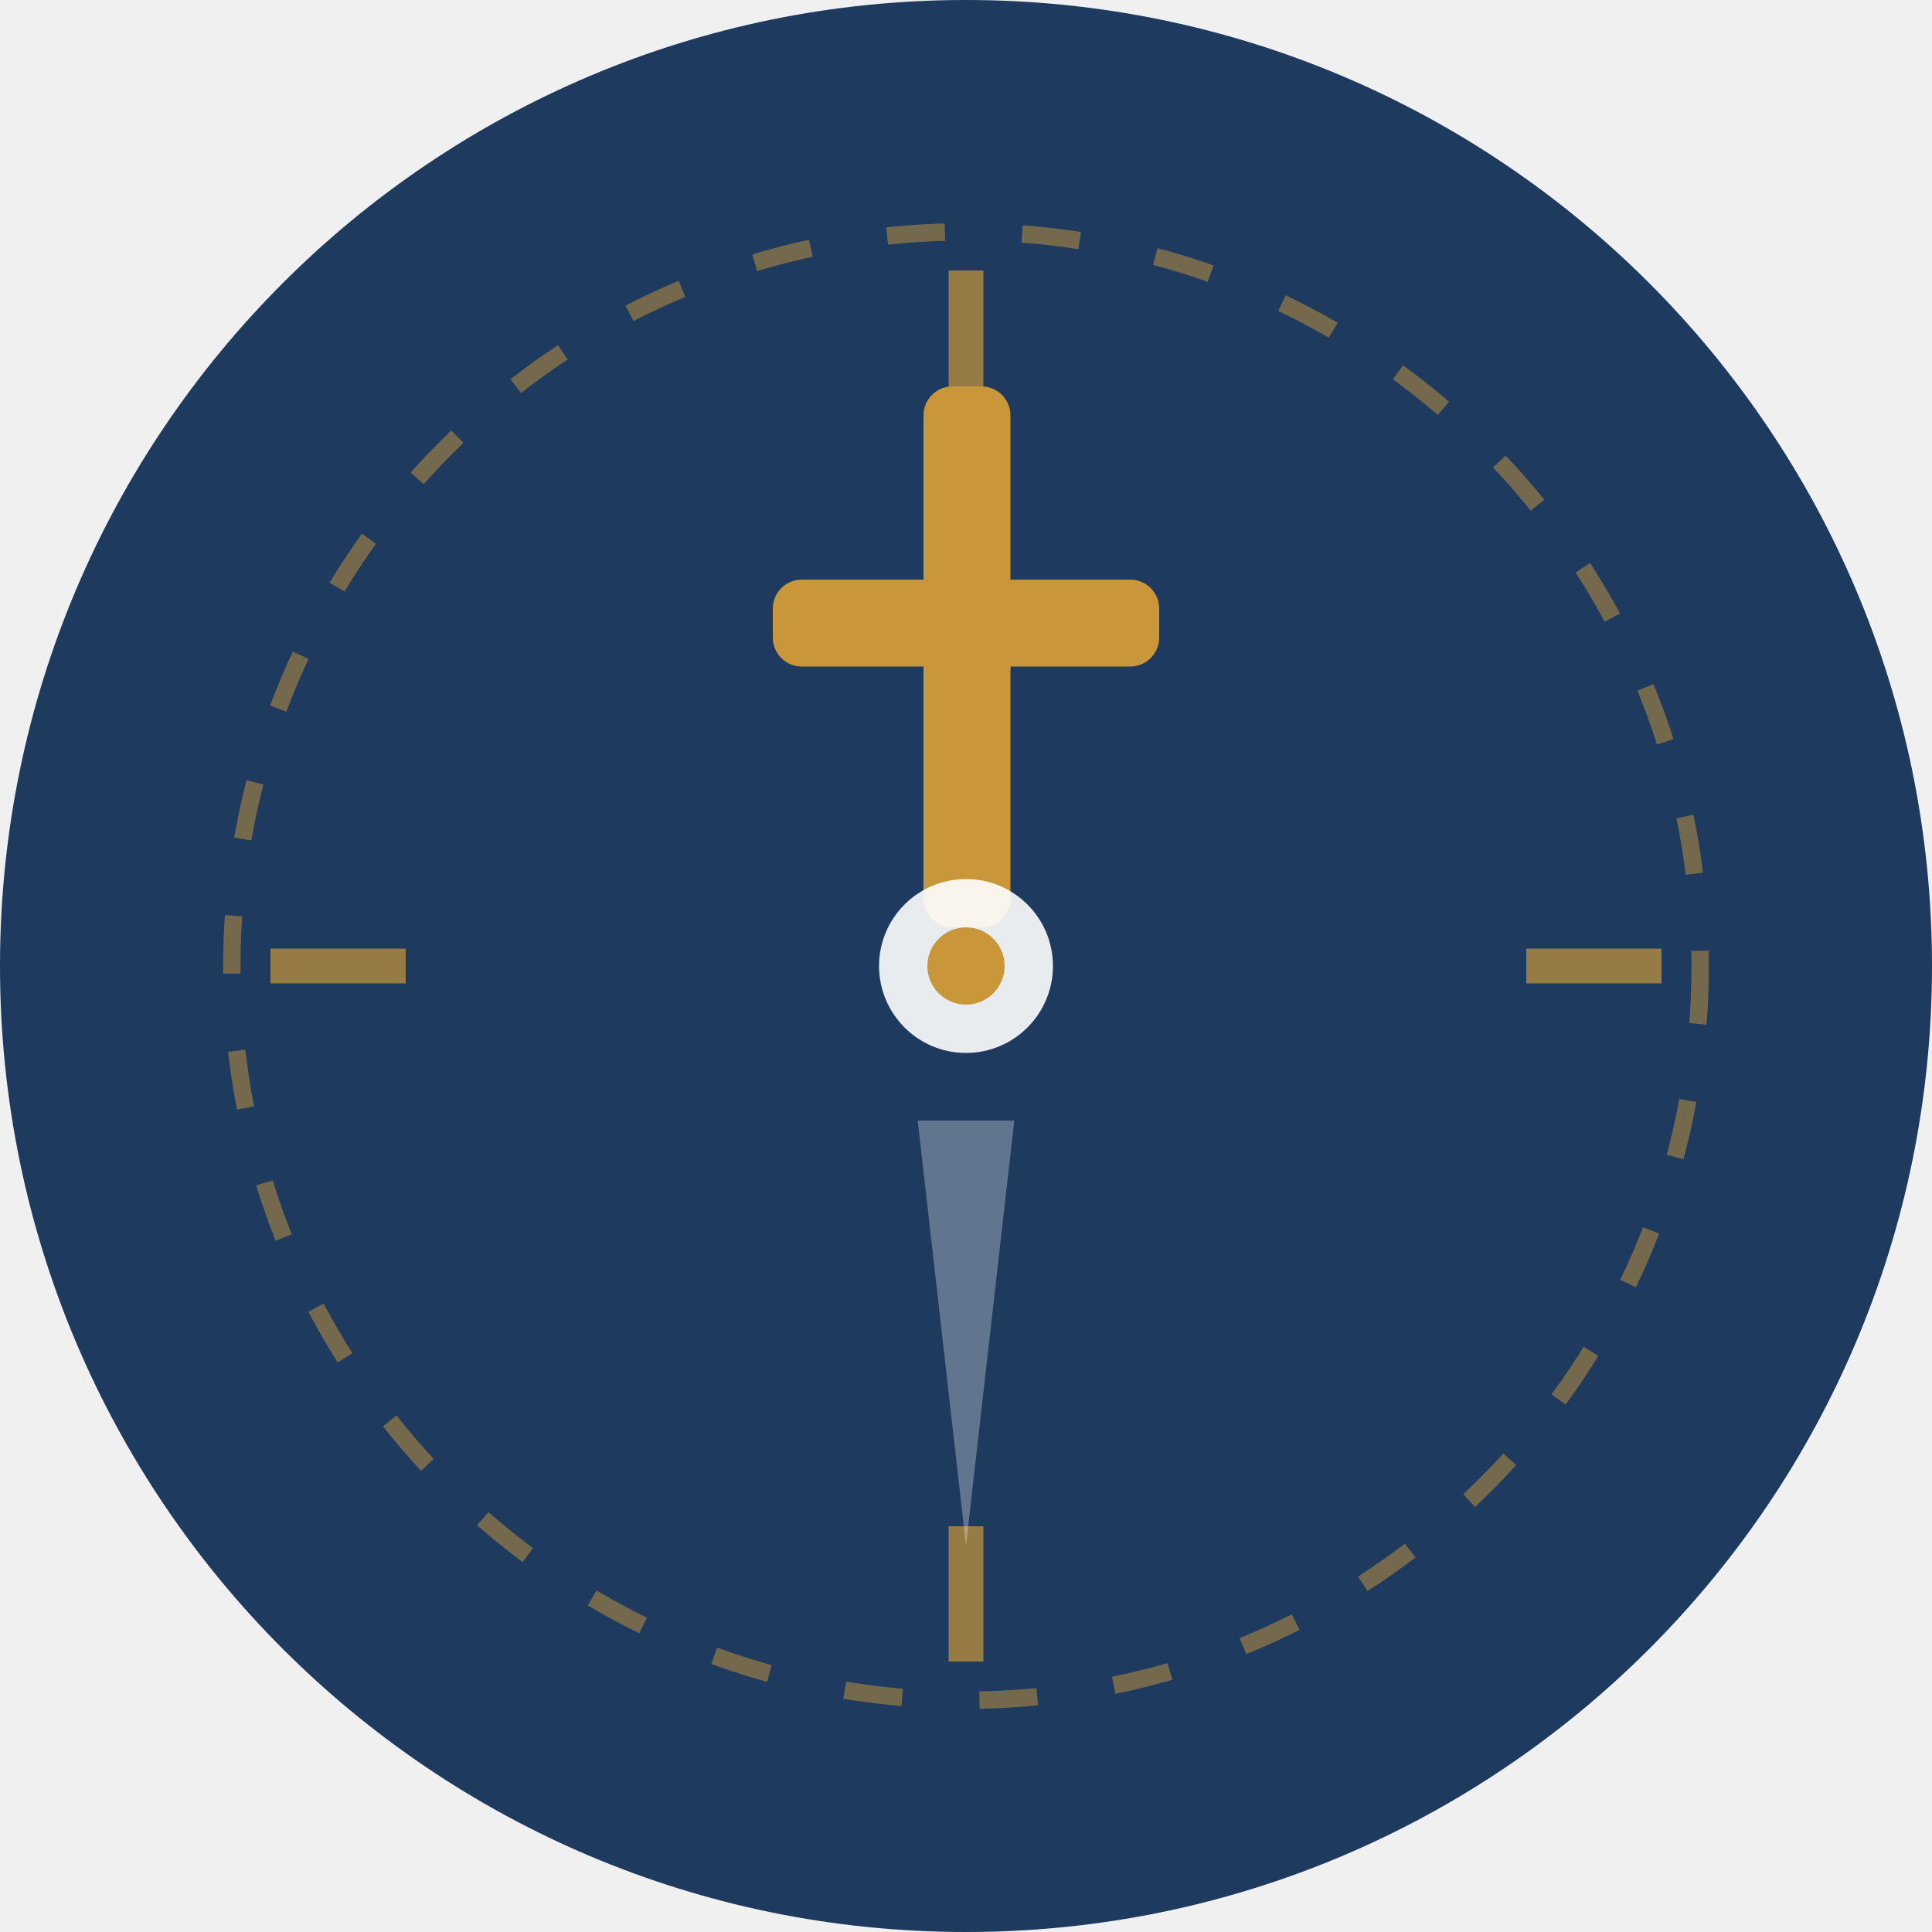
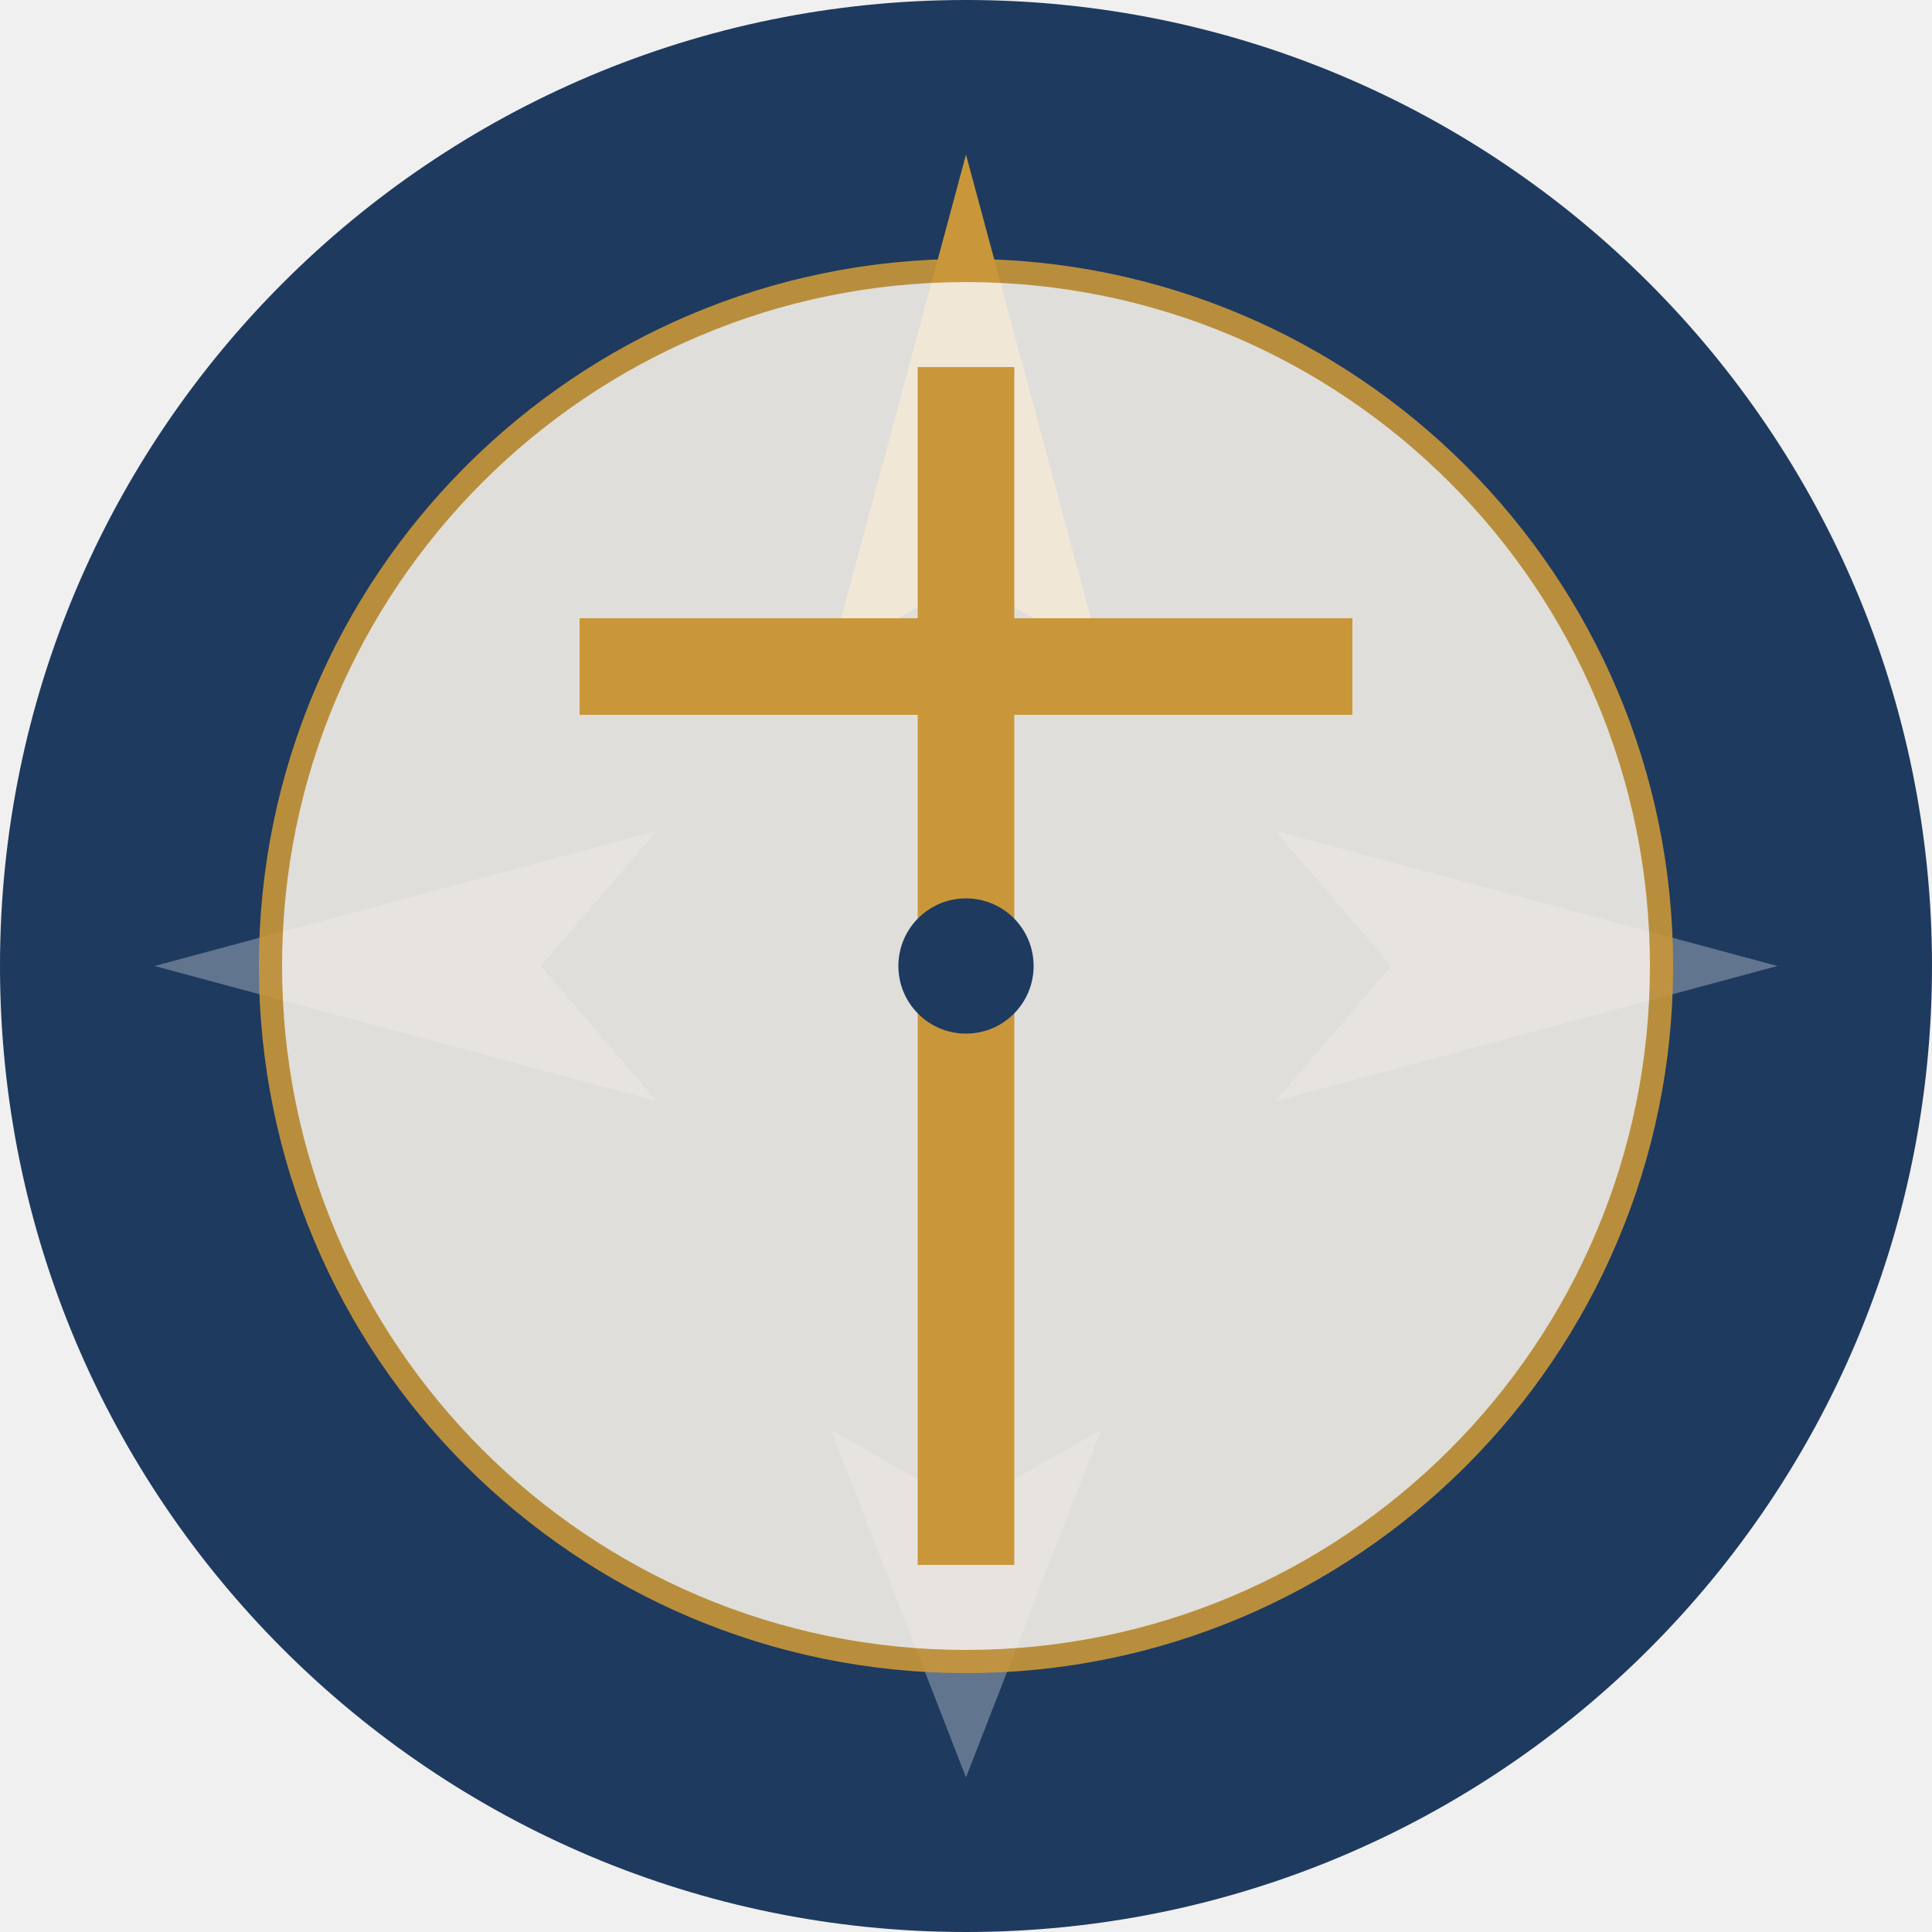
<svg xmlns="http://www.w3.org/2000/svg" viewBox="0 0 100 100" role="img">
  <circle cx="50" cy="50" r="50" fill="#1e3a5f" />
-   <circle cx="50" cy="50" r="38" fill="none" stroke="#c9973a" stroke-width="0.9" stroke-dasharray="3 4" opacity="0.5" />
-   <line x1="50" y1="14" x2="50" y2="21" stroke="#c9973a" stroke-width="1.8" opacity="0.7" />
-   <line x1="50" y1="79" x2="50" y2="86" stroke="#c9973a" stroke-width="1.8" opacity="0.7" />
-   <line x1="14" y1="50" x2="21" y2="50" stroke="#c9973a" stroke-width="1.8" opacity="0.7" />
-   <line x1="79" y1="50" x2="86" y2="50" stroke="#c9973a" stroke-width="1.8" opacity="0.7" />
-   <rect x="47.8" y="20" width="4.5" height="16" rx="1.5" fill="#c9973a" />
-   <rect x="47.8" y="32" width="4.5" height="16" rx="1.5" fill="#c9973a" />
-   <rect x="40" y="30" width="20" height="4.5" rx="1.5" fill="#c9973a" />
-   <polygon points="50,80 47.5,58 52.5,58" fill="white" opacity="0.3" />
-   <circle cx="50" cy="50" r="4.5" fill="white" opacity="0.9" />
-   <circle cx="50" cy="50" r="2" fill="#c9973a" />
+   <polygon points="50,8 43,34 50,30 57,34" fill="#c9973a" />
+   <polygon points="50,92 43,74 50,78 57,74" fill="white" opacity="0.3" />
+   <polygon points="92,50 66,43 72,50 66,57" fill="white" opacity="0.3" />
+   <polygon points="8,50 34,43 28,50 34,57" fill="white" opacity="0.3" />
+   <circle cx="50" cy="50" r="36" fill="#f5f0e8" stroke="#c9973a" stroke-width="1.2" opacity="0.9" />
+   <path d="M47.5,19 L52.5,19 L52.5,32 L70,32 L70,37 L52.5,37 L52.5,81 L47.5,81 L47.5,37 L30,37 L30,32 L47.5,32 Z" fill="#c9973a" />
+   <circle cx="50" cy="50" r="3.5" fill="#1e3a5f" />
</svg>
